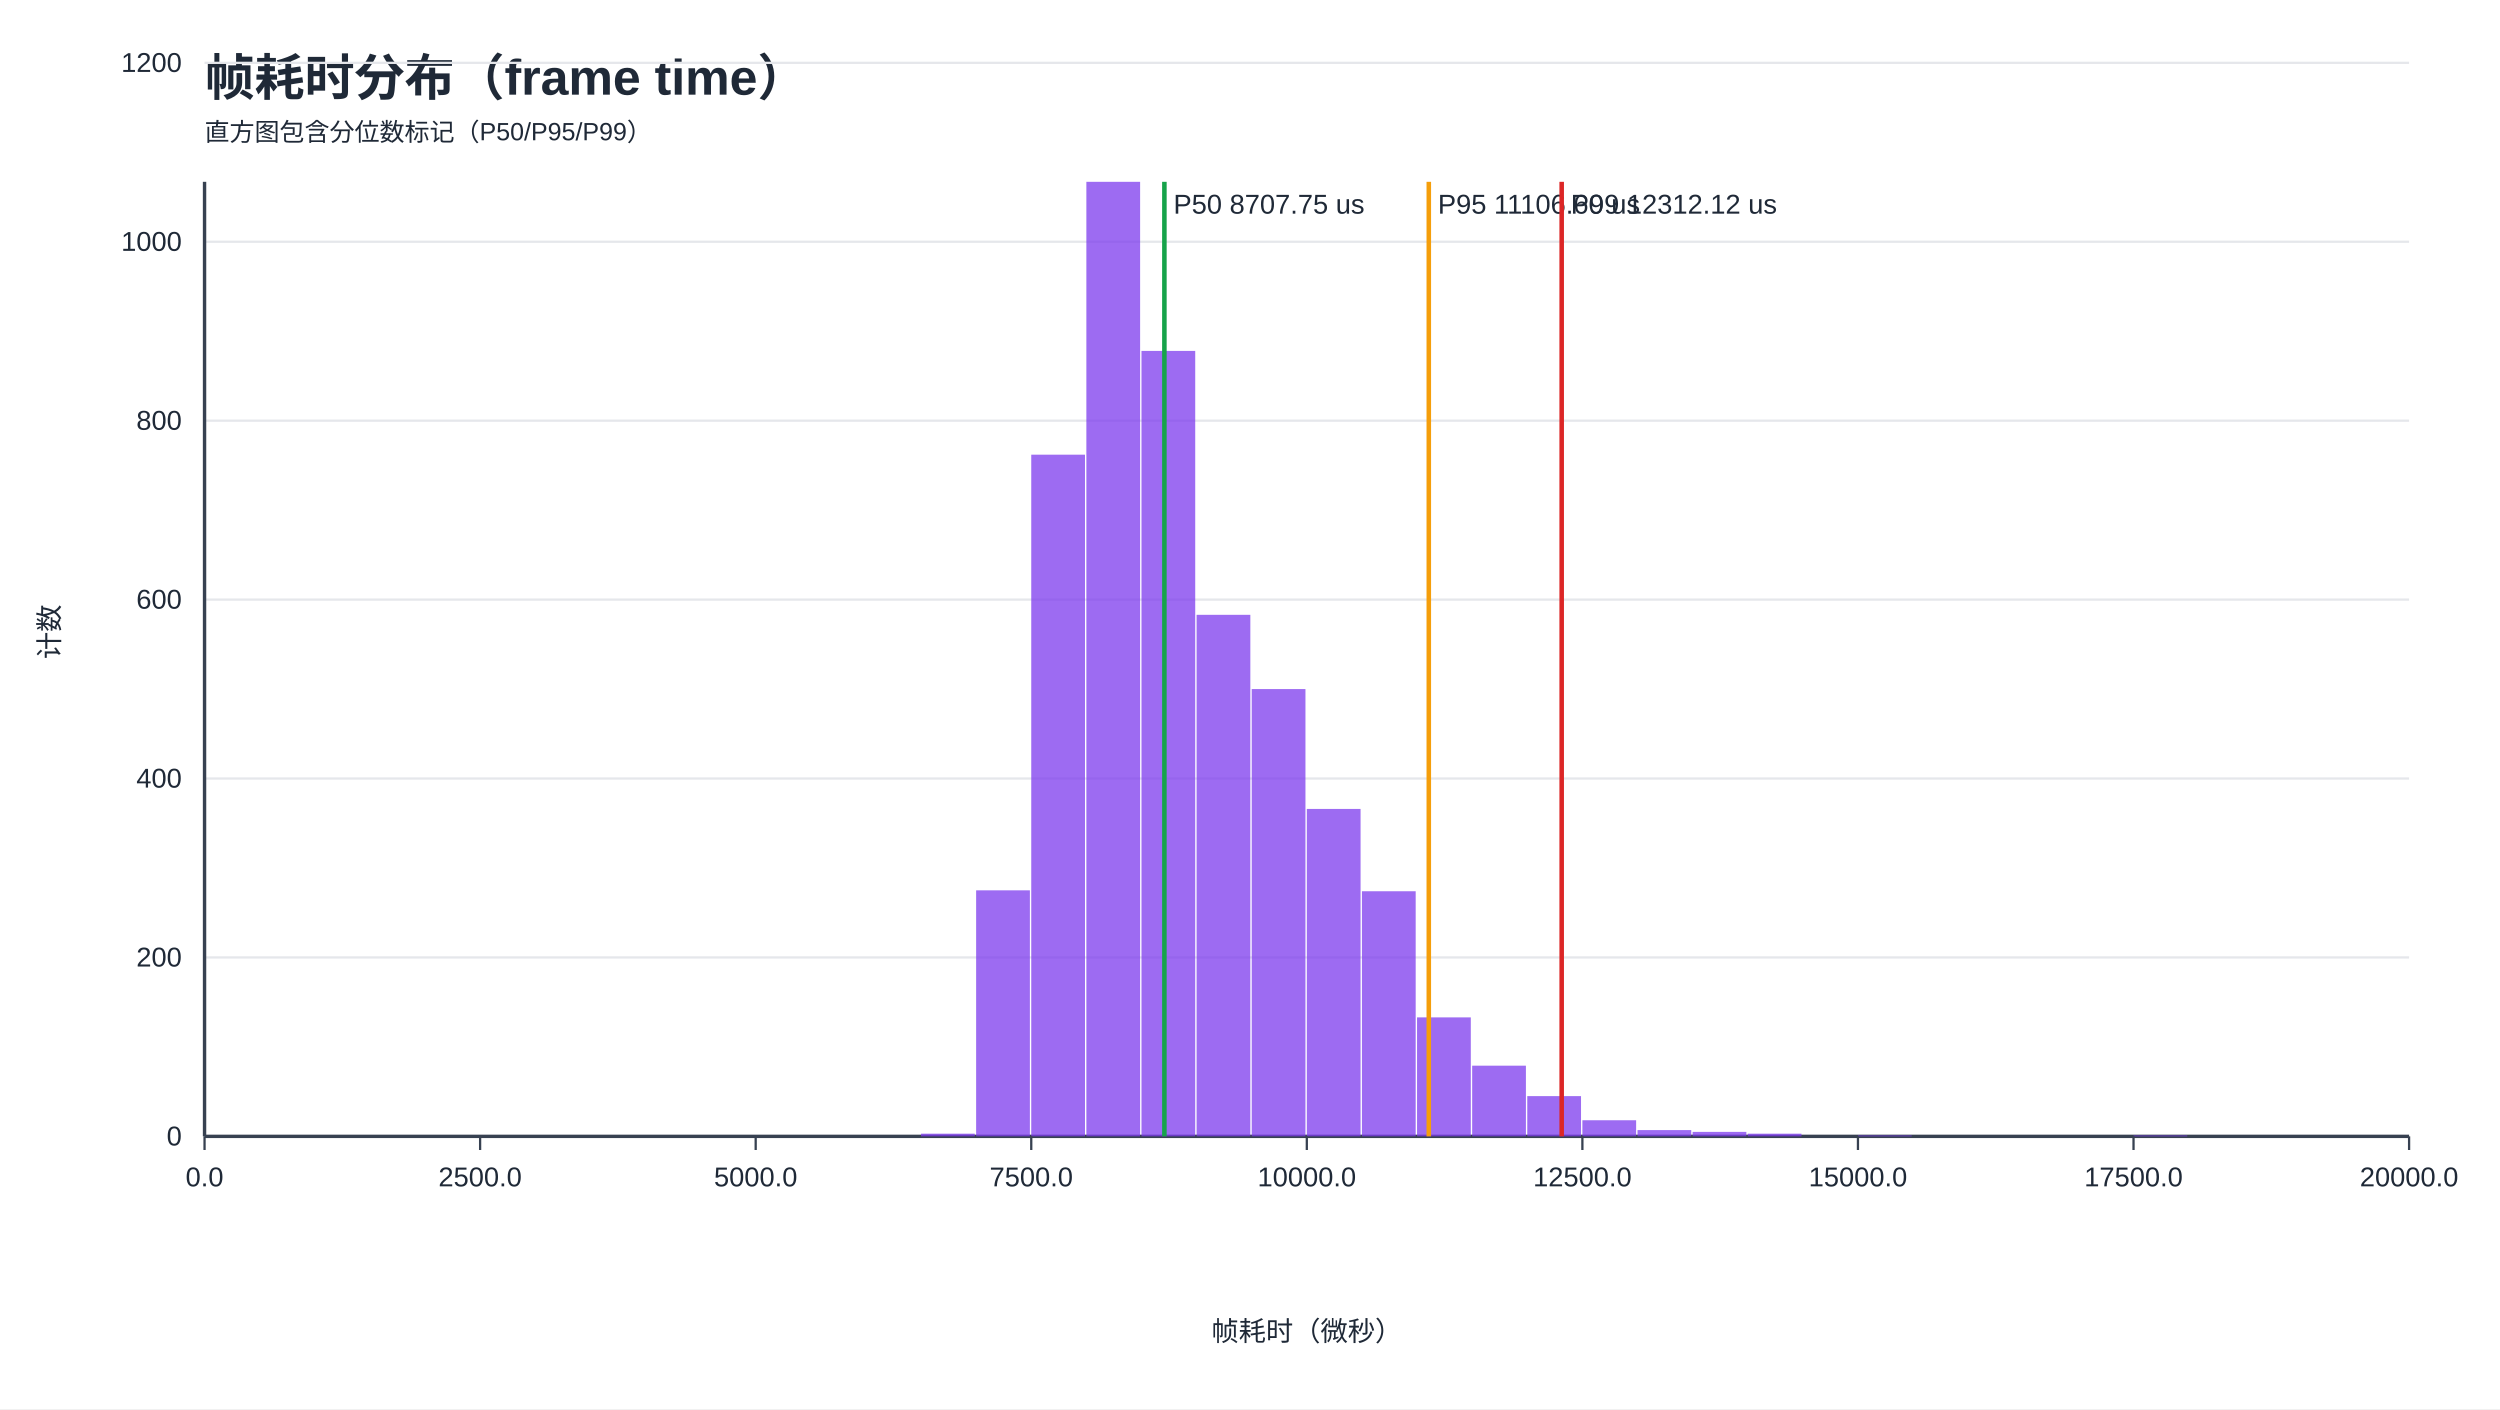
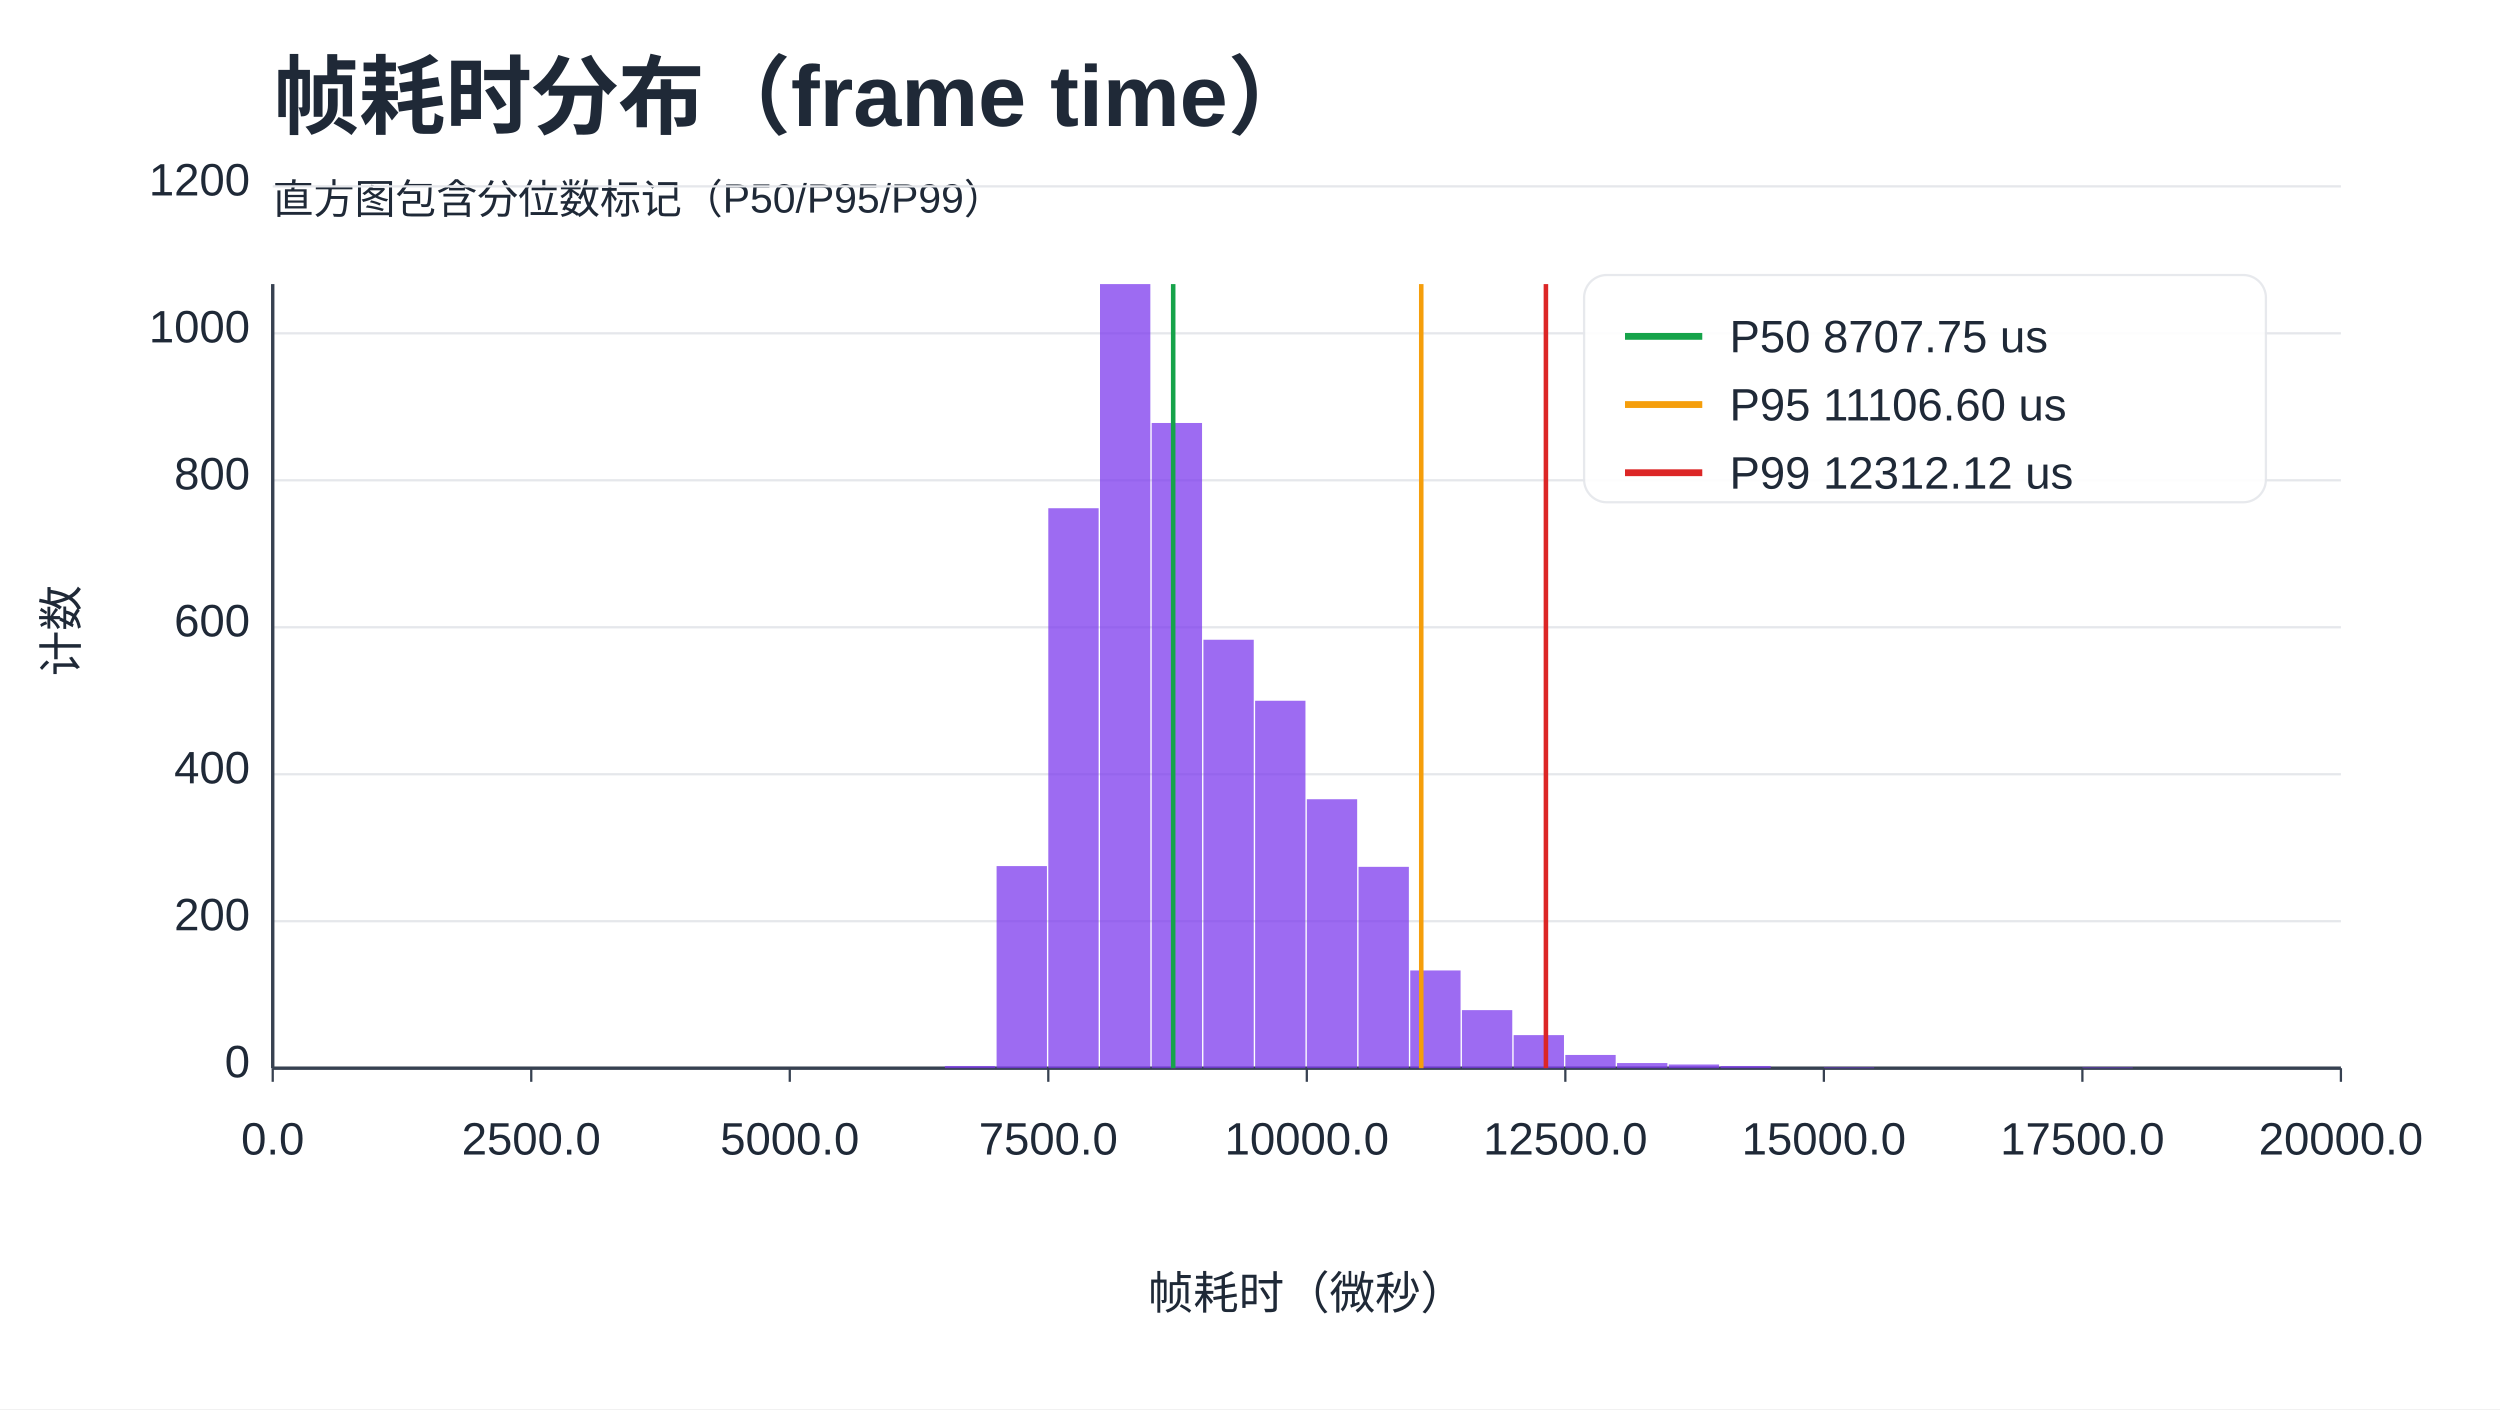
<svg xmlns="http://www.w3.org/2000/svg" width="1100" height="620" viewBox="0 0 1100 620" role="img">
-   <style>text{font-family:'AR PL UMing TW MBE','AR PL UMing CN','FandolHei','Microsoft YaHei','SimHei',Arial,sans-serif;fill:#1f2937;}.title{font-size:22px;font-weight:700;}.axis{font-size:12px;}.small{font-size:11px;}</style>
+   <style>text{font-family:'AR PL UMing TW MBE','AR PL UMing CN','FandolHei','Microsoft YaHei','SimHei',Arial,sans-serif;fill:#1f2937;}.title{font-size:38px;font-weight:700;}.axis{font-size:20px;}.small{font-size:18px;}</style>
  <rect x="0" y="0" width="1100" height="620" fill="#ffffff" />
-   <text class="title" x="90" y="42">帧耗时分布（frame time）</text>
-   <text class="small" x="90" y="62">直方图包含分位数标记（P50/P95/P99）</text>
-   <line x1="90" y1="500.00" x2="1060" y2="500.00" stroke="#e5e7eb" stroke-width="1" />
-   <text class="axis" x="80" y="504.00" text-anchor="end">0</text>
-   <line x1="90" y1="421.27" x2="1060" y2="421.27" stroke="#e5e7eb" stroke-width="1" />
-   <text class="axis" x="80" y="425.27" text-anchor="end">200</text>
-   <line x1="90" y1="342.55" x2="1060" y2="342.55" stroke="#e5e7eb" stroke-width="1" />
-   <text class="axis" x="80" y="346.55" text-anchor="end">400</text>
-   <line x1="90" y1="263.82" x2="1060" y2="263.82" stroke="#e5e7eb" stroke-width="1" />
-   <text class="axis" x="80" y="267.82" text-anchor="end">600</text>
-   <line x1="90" y1="185.10" x2="1060" y2="185.10" stroke="#e5e7eb" stroke-width="1" />
-   <text class="axis" x="80" y="189.10" text-anchor="end">800</text>
-   <line x1="90" y1="106.37" x2="1060" y2="106.37" stroke="#e5e7eb" stroke-width="1" />
-   <text class="axis" x="80" y="110.37" text-anchor="end">1000</text>
-   <line x1="90" y1="27.65" x2="1060" y2="27.65" stroke="#e5e7eb" stroke-width="1" />
-   <text class="axis" x="80" y="31.65" text-anchor="end">1200</text>
-   <line x1="90" y1="80" x2="90" y2="500" stroke="#374151" stroke-width="1.5" />
-   <line x1="90" y1="500" x2="1060" y2="500" stroke="#374151" stroke-width="1.5" />
-   <rect x="90.00" y="500.00" width="23.65" height="0.00" fill="#7c3aed" opacity="0.75" />
-   <rect x="114.25" y="500.00" width="23.65" height="0.00" fill="#7c3aed" opacity="0.75" />
-   <rect x="138.50" y="500.00" width="23.65" height="0.00" fill="#7c3aed" opacity="0.75" />
-   <rect x="162.75" y="500.00" width="23.65" height="0.00" fill="#7c3aed" opacity="0.75" />
-   <rect x="187.00" y="500.00" width="23.65" height="0.00" fill="#7c3aed" opacity="0.75" />
-   <rect x="211.25" y="500.00" width="23.65" height="0.00" fill="#7c3aed" opacity="0.75" />
-   <rect x="235.50" y="500.00" width="23.65" height="0.00" fill="#7c3aed" opacity="0.75" />
-   <rect x="259.75" y="500.00" width="23.65" height="0.00" fill="#7c3aed" opacity="0.75" />
-   <rect x="284.00" y="500.00" width="23.65" height="0.00" fill="#7c3aed" opacity="0.75" />
-   <rect x="308.25" y="500.00" width="23.65" height="0.00" fill="#7c3aed" opacity="0.75" />
-   <rect x="332.50" y="500.00" width="23.65" height="0.00" fill="#7c3aed" opacity="0.75" />
-   <rect x="356.75" y="500.00" width="23.65" height="0.00" fill="#7c3aed" opacity="0.75" />
-   <rect x="381.00" y="500.00" width="23.65" height="0.00" fill="#7c3aed" opacity="0.75" />
-   <rect x="405.25" y="498.82" width="23.65" height="1.18" fill="#7c3aed" opacity="0.75" />
-   <rect x="429.50" y="391.75" width="23.65" height="108.25" fill="#7c3aed" opacity="0.75" />
-   <rect x="453.75" y="200.06" width="23.65" height="299.94" fill="#7c3aed" opacity="0.75" />
-   <rect x="478.00" y="80.00" width="23.65" height="420.00" fill="#7c3aed" opacity="0.75" />
-   <rect x="502.25" y="154.40" width="23.65" height="345.60" fill="#7c3aed" opacity="0.75" />
-   <rect x="526.50" y="270.52" width="23.65" height="229.48" fill="#7c3aed" opacity="0.75" />
-   <rect x="550.75" y="303.19" width="23.65" height="196.81" fill="#7c3aed" opacity="0.75" />
-   <rect x="575.00" y="355.93" width="23.65" height="144.07" fill="#7c3aed" opacity="0.75" />
-   <rect x="599.25" y="392.15" width="23.65" height="107.85" fill="#7c3aed" opacity="0.75" />
-   <rect x="623.50" y="447.65" width="23.65" height="52.35" fill="#7c3aed" opacity="0.75" />
-   <rect x="647.75" y="468.90" width="23.65" height="31.10" fill="#7c3aed" opacity="0.75" />
-   <rect x="672.00" y="482.29" width="23.65" height="17.71" fill="#7c3aed" opacity="0.75" />
-   <rect x="696.25" y="492.91" width="23.65" height="7.09" fill="#7c3aed" opacity="0.75" />
-   <rect x="720.50" y="497.24" width="23.65" height="2.76" fill="#7c3aed" opacity="0.75" />
-   <rect x="744.75" y="498.03" width="23.65" height="1.97" fill="#7c3aed" opacity="0.75" />
-   <rect x="769.00" y="498.82" width="23.65" height="1.18" fill="#7c3aed" opacity="0.75" />
-   <rect x="793.25" y="500.00" width="23.65" height="0.00" fill="#7c3aed" opacity="0.75" />
-   <rect x="817.50" y="499.61" width="23.65" height="0.39" fill="#7c3aed" opacity="0.75" />
-   <rect x="841.75" y="500.00" width="23.65" height="0.00" fill="#7c3aed" opacity="0.75" />
-   <rect x="866.00" y="500.00" width="23.65" height="0.00" fill="#7c3aed" opacity="0.75" />
-   <rect x="890.25" y="500.00" width="23.65" height="0.00" fill="#7c3aed" opacity="0.75" />
-   <rect x="914.50" y="500.00" width="23.65" height="0.00" fill="#7c3aed" opacity="0.75" />
-   <rect x="938.75" y="499.61" width="23.65" height="0.39" fill="#7c3aed" opacity="0.75" />
-   <rect x="963.00" y="500.00" width="23.65" height="0.00" fill="#7c3aed" opacity="0.75" />
-   <rect x="987.25" y="500.00" width="23.65" height="0.00" fill="#7c3aed" opacity="0.75" />
-   <rect x="1011.50" y="500.00" width="23.65" height="0.00" fill="#7c3aed" opacity="0.75" />
-   <rect x="1035.75" y="500.00" width="23.65" height="0.00" fill="#7c3aed" opacity="0.75" />
-   <line x1="90.00" y1="500" x2="90.00" y2="506" stroke="#374151" />
-   <text class="axis" x="90.00" y="522" text-anchor="middle">0.0</text>
-   <line x1="211.25" y1="500" x2="211.25" y2="506" stroke="#374151" />
-   <text class="axis" x="211.25" y="522" text-anchor="middle">2500.0</text>
-   <line x1="332.50" y1="500" x2="332.50" y2="506" stroke="#374151" />
-   <text class="axis" x="332.50" y="522" text-anchor="middle">5000.0</text>
-   <line x1="453.75" y1="500" x2="453.75" y2="506" stroke="#374151" />
-   <text class="axis" x="453.75" y="522" text-anchor="middle">7500.0</text>
-   <line x1="575.00" y1="500" x2="575.00" y2="506" stroke="#374151" />
-   <text class="axis" x="575.00" y="522" text-anchor="middle">10000.0</text>
-   <line x1="696.25" y1="500" x2="696.25" y2="506" stroke="#374151" />
-   <text class="axis" x="696.25" y="522" text-anchor="middle">12500.0</text>
-   <line x1="817.50" y1="500" x2="817.50" y2="506" stroke="#374151" />
-   <text class="axis" x="817.50" y="522" text-anchor="middle">15000.0</text>
-   <line x1="938.75" y1="500" x2="938.75" y2="506" stroke="#374151" />
-   <text class="axis" x="938.75" y="522" text-anchor="middle">17500.0</text>
-   <line x1="1060.00" y1="500" x2="1060.00" y2="506" stroke="#374151" />
-   <text class="axis" x="1060.00" y="522" text-anchor="middle">20000.0</text>
-   <line x1="512.33" y1="80" x2="512.33" y2="500" stroke="#16a34a" stroke-width="2" />
-   <text class="axis" x="516.33" y="94.00" text-anchor="start" fill="#16a34a">P50 8707.75 us</text>
-   <line x1="628.67" y1="80" x2="628.67" y2="500" stroke="#f59e0b" stroke-width="2" />
-   <text class="axis" x="632.67" y="94.00" text-anchor="start" fill="#f59e0b">P95 11106.60 us</text>
-   <line x1="687.14" y1="80" x2="687.14" y2="500" stroke="#dc2626" stroke-width="2" />
-   <text class="axis" x="691.14" y="94.00" text-anchor="start" fill="#dc2626">P99 12312.12 us</text>
-   <text class="axis" x="575.00" y="590" text-anchor="middle">帧耗时（微秒）</text>
-   <text class="axis" x="26" y="290.00" transform="rotate(-90 26 290.00)">计数</text>
+   <text class="title" x="120" y="56">帧耗时分布（frame time）</text>
+   <text class="small" x="120" y="94">直方图包含分位数标记（P50/P95/P99）</text>
+   <line x1="120" y1="470.00" x2="1030" y2="470.00" stroke="#e5e7eb" stroke-width="1" />
+   <text class="axis" x="110" y="474.00" text-anchor="end">0</text>
+   <line x1="120" y1="405.33" x2="1030" y2="405.33" stroke="#e5e7eb" stroke-width="1" />
+   <text class="axis" x="110" y="409.33" text-anchor="end">200</text>
+   <line x1="120" y1="340.67" x2="1030" y2="340.67" stroke="#e5e7eb" stroke-width="1" />
+   <text class="axis" x="110" y="344.67" text-anchor="end">400</text>
+   <line x1="120" y1="276.00" x2="1030" y2="276.00" stroke="#e5e7eb" stroke-width="1" />
+   <text class="axis" x="110" y="280.00" text-anchor="end">600</text>
+   <line x1="120" y1="211.33" x2="1030" y2="211.33" stroke="#e5e7eb" stroke-width="1" />
+   <text class="axis" x="110" y="215.33" text-anchor="end">800</text>
+   <line x1="120" y1="146.66" x2="1030" y2="146.66" stroke="#e5e7eb" stroke-width="1" />
+   <text class="axis" x="110" y="150.66" text-anchor="end">1000</text>
+   <line x1="120" y1="82.00" x2="1030" y2="82.00" stroke="#e5e7eb" stroke-width="1" />
+   <text class="axis" x="110" y="86.00" text-anchor="end">1200</text>
+   <line x1="120" y1="125" x2="120" y2="470" stroke="#374151" stroke-width="1.5" />
+   <line x1="120" y1="470" x2="1030" y2="470" stroke="#374151" stroke-width="1.5" />
+   <rect x="120.00" y="470.00" width="22.15" height="0.00" fill="#7c3aed" opacity="0.75" />
+   <rect x="142.75" y="470.00" width="22.15" height="0.00" fill="#7c3aed" opacity="0.75" />
+   <rect x="165.50" y="470.00" width="22.15" height="0.00" fill="#7c3aed" opacity="0.75" />
+   <rect x="188.25" y="470.00" width="22.15" height="0.00" fill="#7c3aed" opacity="0.75" />
+   <rect x="211.00" y="470.00" width="22.15" height="0.00" fill="#7c3aed" opacity="0.75" />
+   <rect x="233.75" y="470.00" width="22.15" height="0.00" fill="#7c3aed" opacity="0.75" />
+   <rect x="256.50" y="470.00" width="22.15" height="0.00" fill="#7c3aed" opacity="0.75" />
+   <rect x="279.25" y="470.00" width="22.15" height="0.00" fill="#7c3aed" opacity="0.75" />
+   <rect x="302.00" y="470.00" width="22.15" height="0.00" fill="#7c3aed" opacity="0.75" />
+   <rect x="324.75" y="470.00" width="22.15" height="0.00" fill="#7c3aed" opacity="0.75" />
+   <rect x="347.50" y="470.00" width="22.15" height="0.00" fill="#7c3aed" opacity="0.75" />
+   <rect x="370.25" y="470.00" width="22.15" height="0.00" fill="#7c3aed" opacity="0.75" />
+   <rect x="393.00" y="470.00" width="22.15" height="0.00" fill="#7c3aed" opacity="0.75" />
+   <rect x="415.75" y="469.03" width="22.15" height="0.97" fill="#7c3aed" opacity="0.75" />
+   <rect x="438.50" y="381.08" width="22.15" height="88.92" fill="#7c3aed" opacity="0.75" />
+   <rect x="461.25" y="223.62" width="22.15" height="246.38" fill="#7c3aed" opacity="0.75" />
+   <rect x="484.00" y="125.00" width="22.15" height="345.00" fill="#7c3aed" opacity="0.75" />
+   <rect x="506.75" y="186.11" width="22.15" height="283.89" fill="#7c3aed" opacity="0.75" />
+   <rect x="529.50" y="281.49" width="22.15" height="188.51" fill="#7c3aed" opacity="0.75" />
+   <rect x="552.25" y="308.33" width="22.15" height="161.67" fill="#7c3aed" opacity="0.75" />
+   <rect x="575.00" y="351.66" width="22.15" height="118.34" fill="#7c3aed" opacity="0.75" />
+   <rect x="597.75" y="381.41" width="22.15" height="88.59" fill="#7c3aed" opacity="0.75" />
+   <rect x="620.50" y="427.00" width="22.15" height="43.00" fill="#7c3aed" opacity="0.75" />
+   <rect x="643.25" y="444.46" width="22.15" height="25.54" fill="#7c3aed" opacity="0.75" />
+   <rect x="666.00" y="455.45" width="22.15" height="14.55" fill="#7c3aed" opacity="0.75" />
+   <rect x="688.75" y="464.18" width="22.15" height="5.82" fill="#7c3aed" opacity="0.75" />
+   <rect x="711.50" y="467.74" width="22.15" height="2.26" fill="#7c3aed" opacity="0.75" />
+   <rect x="734.25" y="468.38" width="22.15" height="1.62" fill="#7c3aed" opacity="0.75" />
+   <rect x="757.00" y="469.03" width="22.15" height="0.97" fill="#7c3aed" opacity="0.75" />
+   <rect x="779.75" y="470.00" width="22.15" height="0.00" fill="#7c3aed" opacity="0.75" />
+   <rect x="802.50" y="469.68" width="22.15" height="0.32" fill="#7c3aed" opacity="0.75" />
+   <rect x="825.25" y="470.00" width="22.15" height="0.00" fill="#7c3aed" opacity="0.75" />
+   <rect x="848.00" y="470.00" width="22.15" height="0.00" fill="#7c3aed" opacity="0.75" />
+   <rect x="870.75" y="470.00" width="22.15" height="0.00" fill="#7c3aed" opacity="0.75" />
+   <rect x="893.50" y="470.00" width="22.15" height="0.00" fill="#7c3aed" opacity="0.75" />
+   <rect x="916.25" y="469.68" width="22.15" height="0.32" fill="#7c3aed" opacity="0.75" />
+   <rect x="939.00" y="470.00" width="22.15" height="0.00" fill="#7c3aed" opacity="0.75" />
+   <rect x="961.75" y="470.00" width="22.15" height="0.00" fill="#7c3aed" opacity="0.75" />
+   <rect x="984.50" y="470.00" width="22.15" height="0.00" fill="#7c3aed" opacity="0.75" />
+   <rect x="1007.25" y="470.00" width="22.15" height="0.00" fill="#7c3aed" opacity="0.75" />
+   <line x1="120.00" y1="470" x2="120.00" y2="476" stroke="#374151" />
+   <text class="axis" x="120.00" y="508" text-anchor="middle">0.0</text>
+   <line x1="233.75" y1="470" x2="233.75" y2="476" stroke="#374151" />
+   <text class="axis" x="233.75" y="508" text-anchor="middle">2500.0</text>
+   <line x1="347.50" y1="470" x2="347.50" y2="476" stroke="#374151" />
+   <text class="axis" x="347.50" y="508" text-anchor="middle">5000.0</text>
+   <line x1="461.25" y1="470" x2="461.25" y2="476" stroke="#374151" />
+   <text class="axis" x="461.25" y="508" text-anchor="middle">7500.0</text>
+   <line x1="575.00" y1="470" x2="575.00" y2="476" stroke="#374151" />
+   <text class="axis" x="575.00" y="508" text-anchor="middle">10000.0</text>
+   <line x1="688.75" y1="470" x2="688.75" y2="476" stroke="#374151" />
+   <text class="axis" x="688.75" y="508" text-anchor="middle">12500.0</text>
+   <line x1="802.50" y1="470" x2="802.50" y2="476" stroke="#374151" />
+   <text class="axis" x="802.50" y="508" text-anchor="middle">15000.0</text>
+   <line x1="916.25" y1="470" x2="916.25" y2="476" stroke="#374151" />
+   <text class="axis" x="916.25" y="508" text-anchor="middle">17500.0</text>
+   <line x1="1030.00" y1="470" x2="1030.00" y2="476" stroke="#374151" />
+   <text class="axis" x="1030.00" y="508" text-anchor="middle">20000.0</text>
+   <line x1="516.20" y1="125" x2="516.20" y2="470" stroke="#16a34a" stroke-width="2" />
+   <line x1="625.35" y1="125" x2="625.35" y2="470" stroke="#f59e0b" stroke-width="2" />
+   <line x1="680.20" y1="125" x2="680.20" y2="470" stroke="#dc2626" stroke-width="2" />
+   <rect x="697.00" y="121.00" width="300.00" height="100.00" rx="10" fill="#ffffff" opacity="0.92" stroke="#e5e7eb" stroke-width="1" />
+   <line x1="715.00" y1="148.00" x2="749.00" y2="148.00" stroke="#16a34a" stroke-width="3" />
+   <text class="axis" x="761.00" y="155.00" text-anchor="start" fill="#16a34a">P50 8707.75 us</text>
+   <line x1="715.00" y1="178.00" x2="749.00" y2="178.00" stroke="#f59e0b" stroke-width="3" />
+   <text class="axis" x="761.00" y="185.00" text-anchor="start" fill="#f59e0b">P95 11106.60 us</text>
+   <line x1="715.00" y1="208.00" x2="749.00" y2="208.00" stroke="#dc2626" stroke-width="3" />
+   <text class="axis" x="761.00" y="215.00" text-anchor="start" fill="#dc2626">P99 12312.12 us</text>
+   <text class="axis" x="575.00" y="576" text-anchor="middle">帧耗时（微秒）</text>
+   <text class="axis" x="34" y="297.50" transform="rotate(-90 34 297.50)">计数</text>
</svg>
